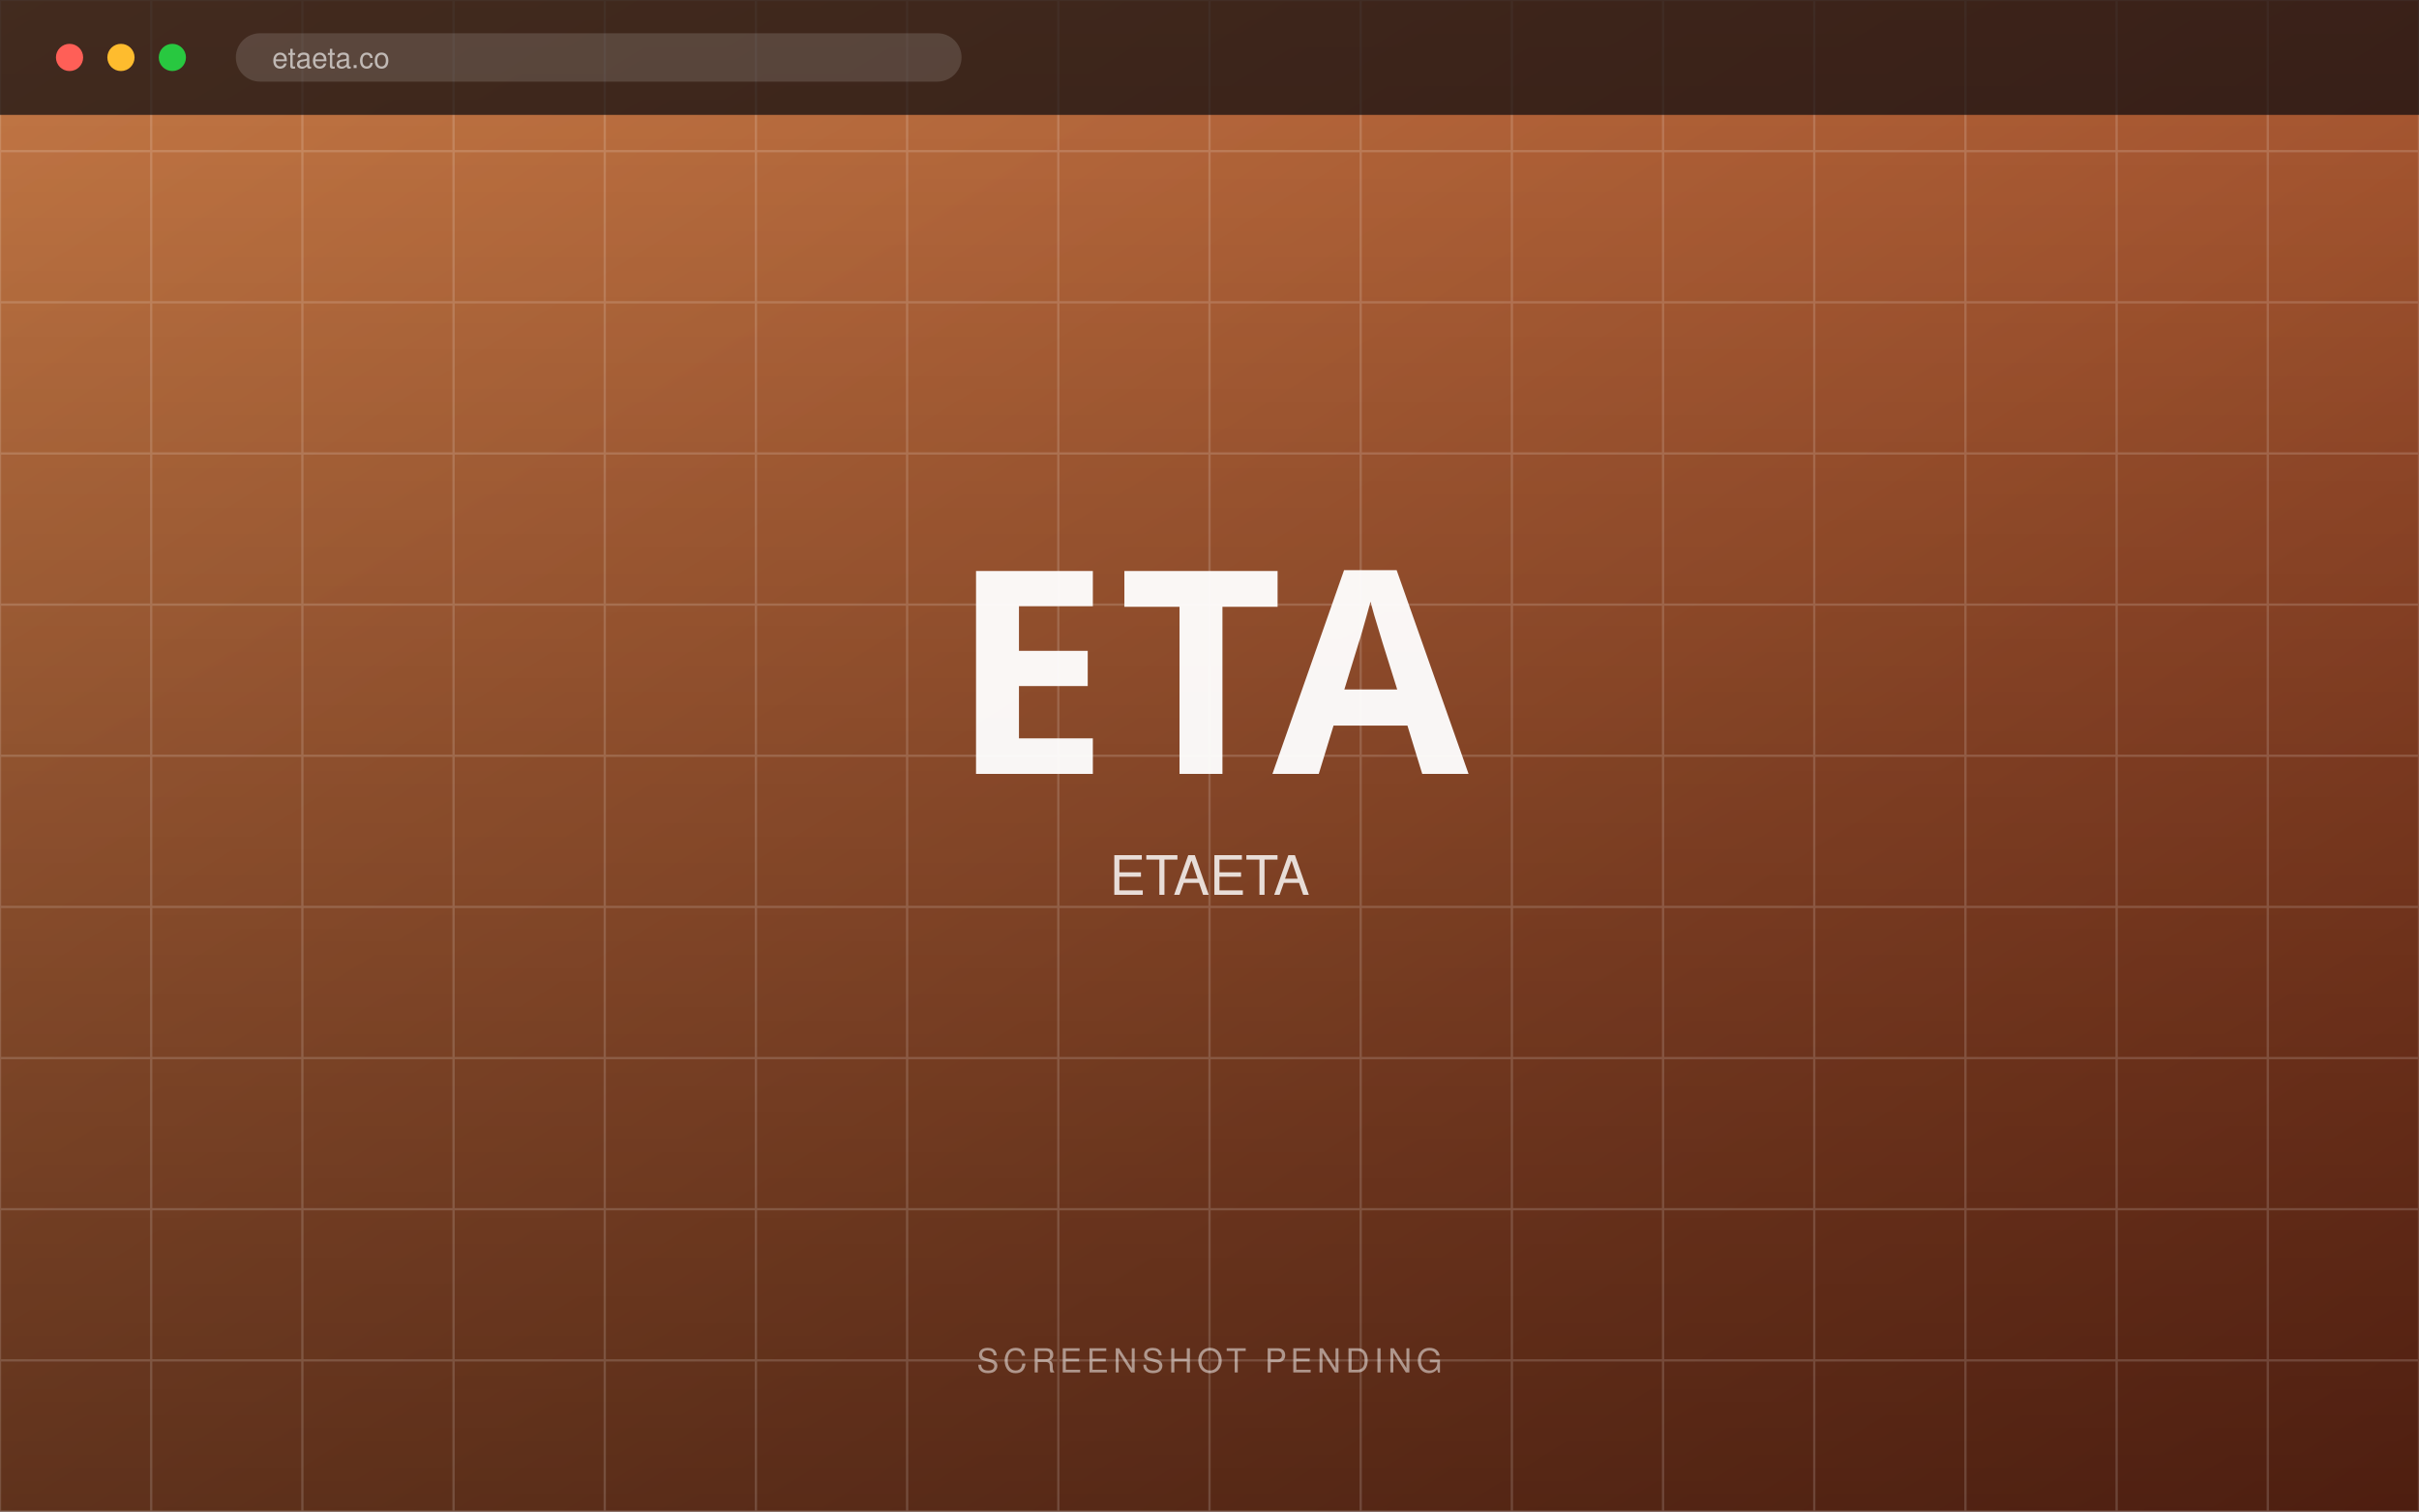
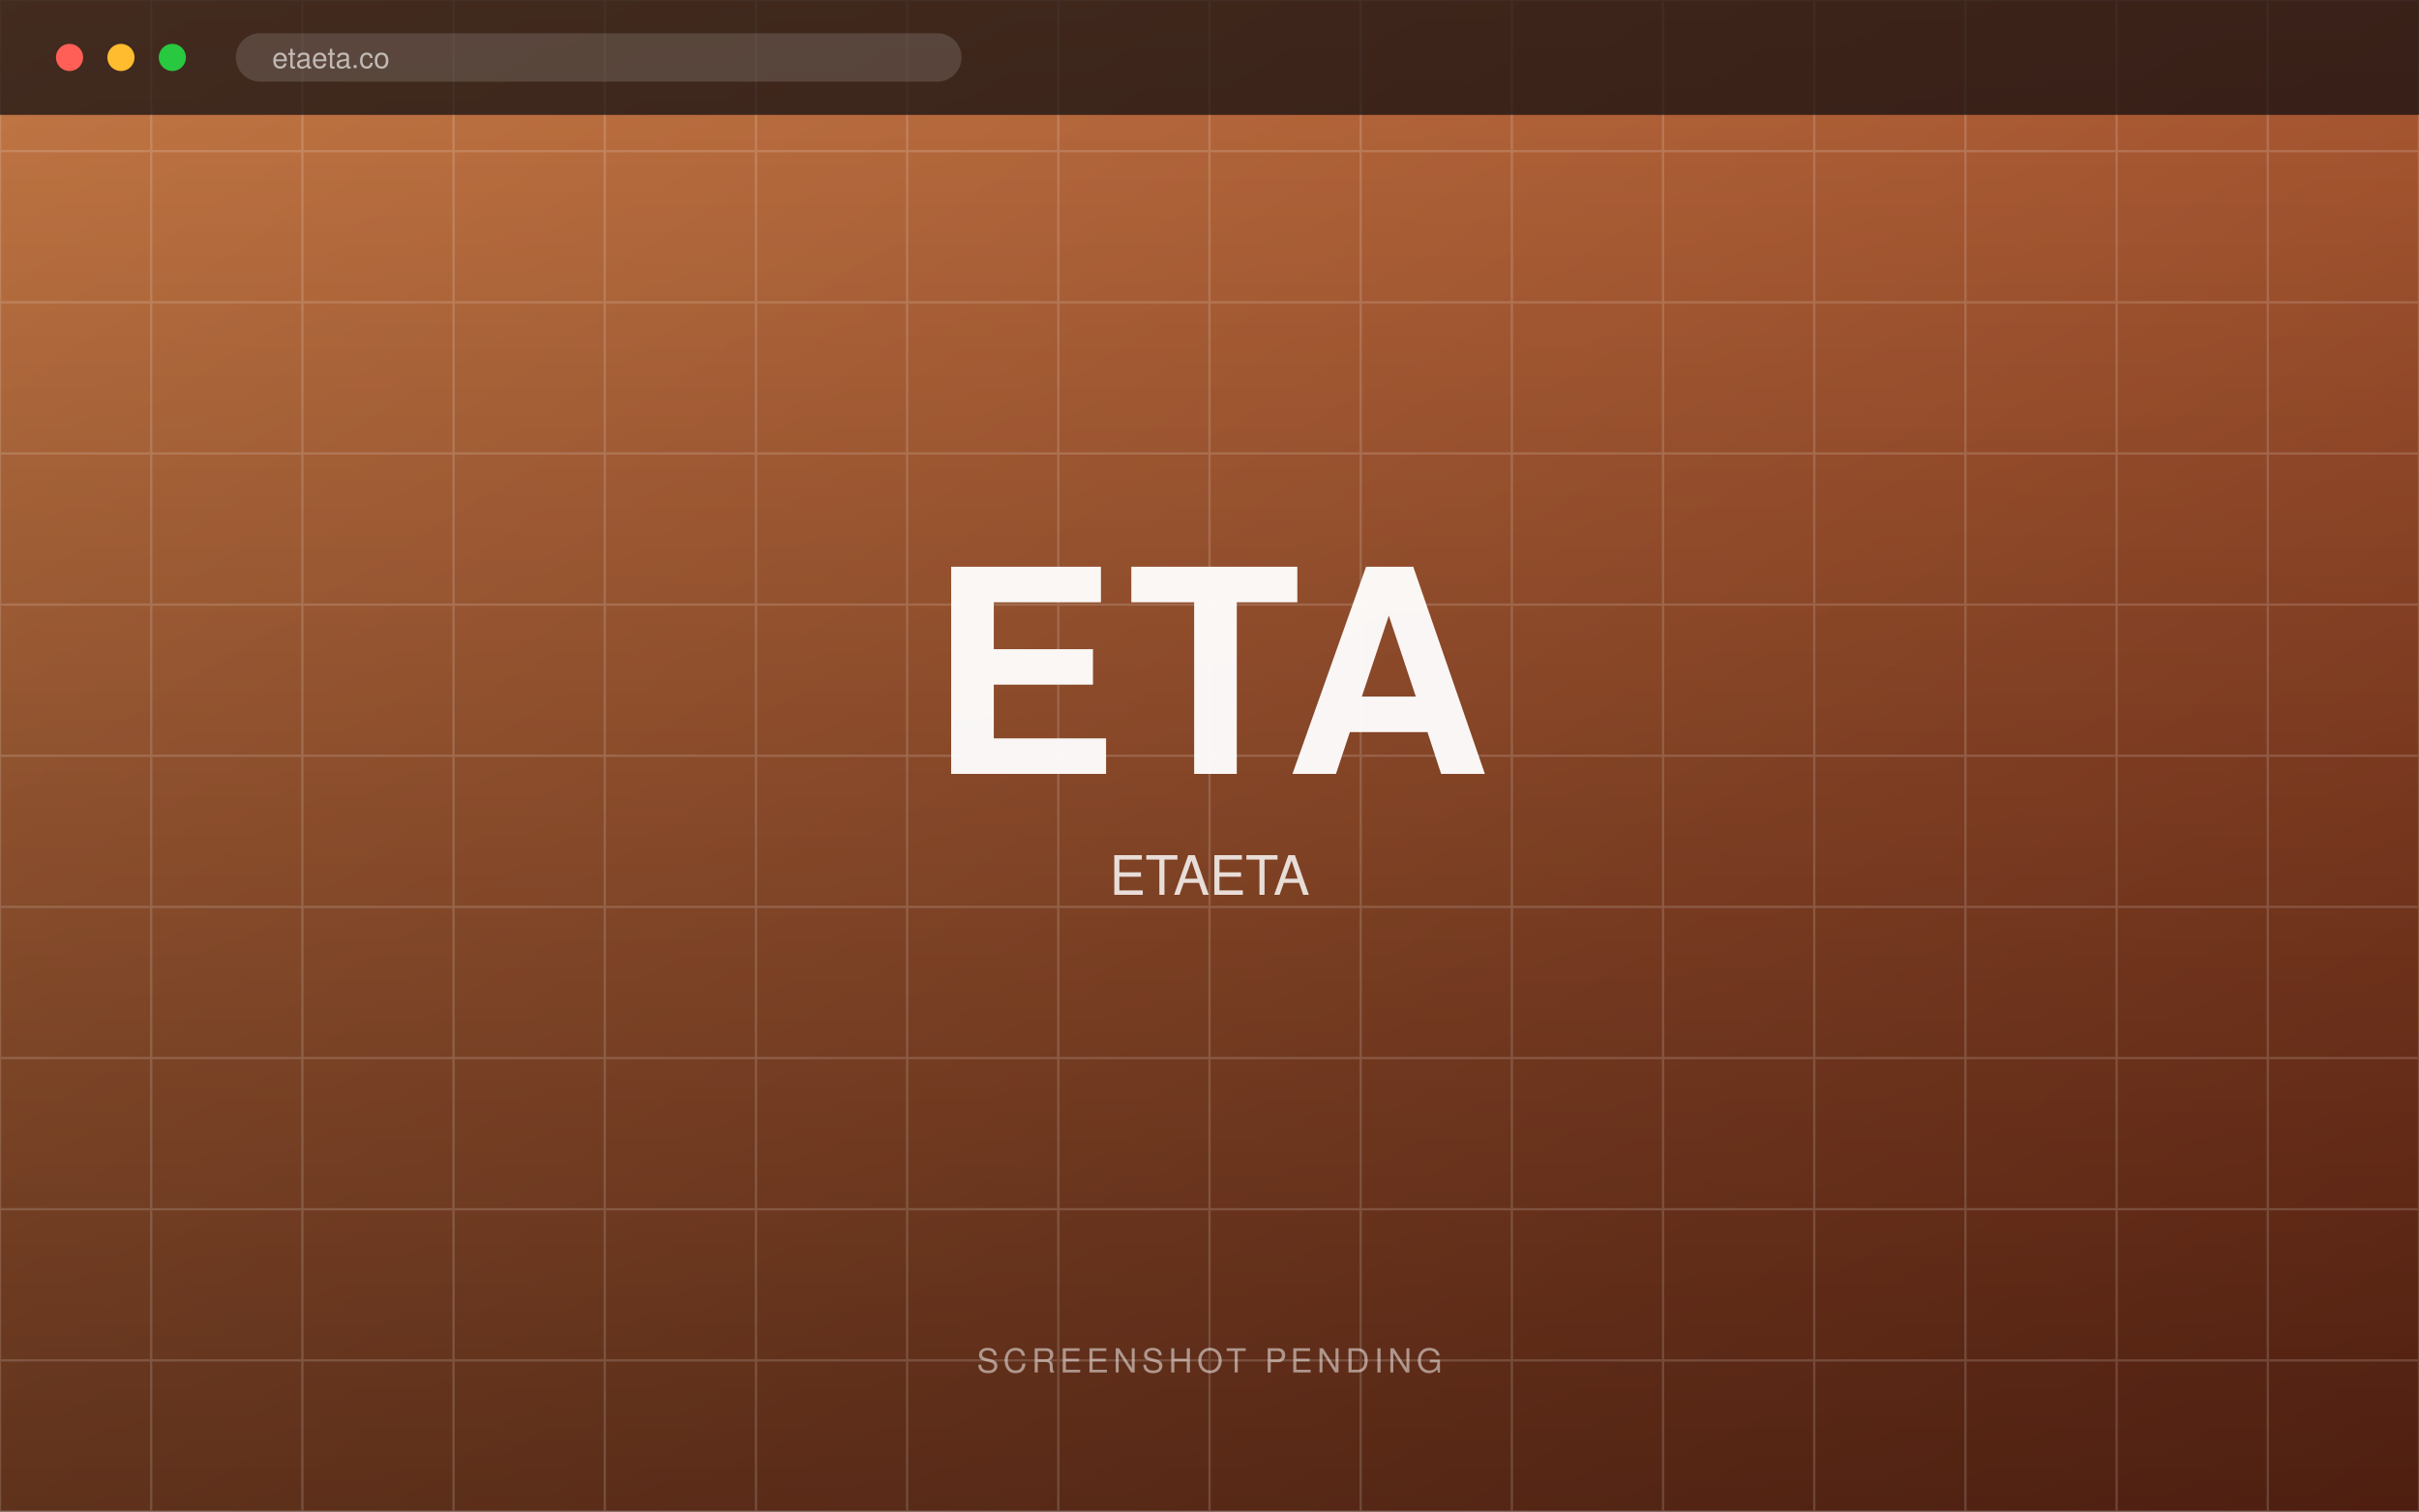
<svg xmlns="http://www.w3.org/2000/svg" viewBox="0 0 1600 1000" width="1600" height="1000" role="img" aria-label="ETAETA">
  <defs>
    <linearGradient id="g" x1="0" y1="0" x2="1" y2="1">
      <stop offset="0%" stop-color="#E88B4B" stop-opacity=".85" />
      <stop offset="100%" stop-color="#93381C" stop-opacity=".95" />
    </linearGradient>
    <linearGradient id="v" x1="0" y1="0" x2="0" y2="1">
      <stop offset="0%" stop-color="#000" stop-opacity="0" />
      <stop offset="100%" stop-color="#000" stop-opacity=".45" />
    </linearGradient>
  </defs>
  <rect width="1600" height="1000" fill="#101C2E" />
  <rect x="0" y="0" width="1600" height="1000" fill="url(#g)" />
  <rect x="0" y="0" width="1600" height="1000" fill="url(#v)" />
  <g opacity=".16" stroke="#fff" stroke-width="1.5">
    <line x1="0" y1="0" x2="1600" y2="0" />
    <line x1="0" y1="100" x2="1600" y2="100" />
    <line x1="0" y1="200" x2="1600" y2="200" />
    <line x1="0" y1="300" x2="1600" y2="300" />
    <line x1="0" y1="400" x2="1600" y2="400" />
    <line x1="0" y1="500" x2="1600" y2="500" />
    <line x1="0" y1="600" x2="1600" y2="600" />
    <line x1="0" y1="700" x2="1600" y2="700" />
    <line x1="0" y1="800" x2="1600" y2="800" />
    <line x1="0" y1="900" x2="1600" y2="900" />
    <line x1="0" y1="1000" x2="1600" y2="1000" />
    <line x1="0" y1="0" x2="0" y2="1000" />
    <line x1="100" y1="0" x2="100" y2="1000" />
    <line x1="200" y1="0" x2="200" y2="1000" />
    <line x1="300" y1="0" x2="300" y2="1000" />
    <line x1="400" y1="0" x2="400" y2="1000" />
    <line x1="500" y1="0" x2="500" y2="1000" />
    <line x1="600" y1="0" x2="600" y2="1000" />
    <line x1="700" y1="0" x2="700" y2="1000" />
    <line x1="800" y1="0" x2="800" y2="1000" />
    <line x1="900" y1="0" x2="900" y2="1000" />
    <line x1="1000" y1="0" x2="1000" y2="1000" />
    <line x1="1100" y1="0" x2="1100" y2="1000" />
    <line x1="1200" y1="0" x2="1200" y2="1000" />
    <line x1="1300" y1="0" x2="1300" y2="1000" />
    <line x1="1400" y1="0" x2="1400" y2="1000" />
    <line x1="1500" y1="0" x2="1500" y2="1000" />
    <line x1="1600" y1="0" x2="1600" y2="1000" />
  </g>
  <rect x="0" y="0" width="1600" height="76" fill="#04060C" opacity=".68" />
  <circle cx="46" cy="38" r="9" fill="#FF5F57" />
  <circle cx="80" cy="38" r="9" fill="#FEBC2E" />
  <circle cx="114" cy="38" r="9" fill="#28C840" />
  <rect x="156" y="22" width="480" height="32" rx="16" fill="#fff" opacity=".14" />
-   <text x="180" y="45" font-family="'Chakra Petch',Helvetica,Arial,sans-serif" font-size="19" fill="#fff" opacity=".62">etaeta.co</text>
-   <text x="800" y="512" text-anchor="middle" font-family="'Big Shoulders Display',Haettenschweiler,'Arial Narrow',sans-serif" font-size="188" font-weight="700" fill="#fff" opacity=".95" letter-spacing="6">ETA</text>
-   <text x="800" y="592" text-anchor="middle" font-family="'Chakra Petch',Helvetica,Arial,sans-serif" font-size="36" font-weight="500" fill="#fff" opacity=".82">ETAETA</text>
-   <text x="800" y="908" text-anchor="middle" font-family="'Chakra Petch',Helvetica,Arial,sans-serif" font-size="22" fill="#fff" opacity=".5" letter-spacing="3">SCREENSHOT PENDING</text>
+   <text x="180" y="45" font-family="Archivo,Helvetica,Arial,sans-serif" font-size="19" fill="#fff" opacity=".62">etaeta.co</text>
+   <text x="800" y="512" text-anchor="middle" font-family="Archivo,Helvetica,Arial,sans-serif" font-size="188" font-weight="700" fill="#fff" opacity=".95" letter-spacing="6">ETA</text>
+   <text x="800" y="592" text-anchor="middle" font-family="Archivo,Helvetica,Arial,sans-serif" font-size="36" font-weight="500" fill="#fff" opacity=".82">ETAETA</text>
+   <text x="800" y="908" text-anchor="middle" font-family="Archivo,Helvetica,Arial,sans-serif" font-size="22" fill="#fff" opacity=".5" letter-spacing="3">SCREENSHOT PENDING</text>
</svg>
